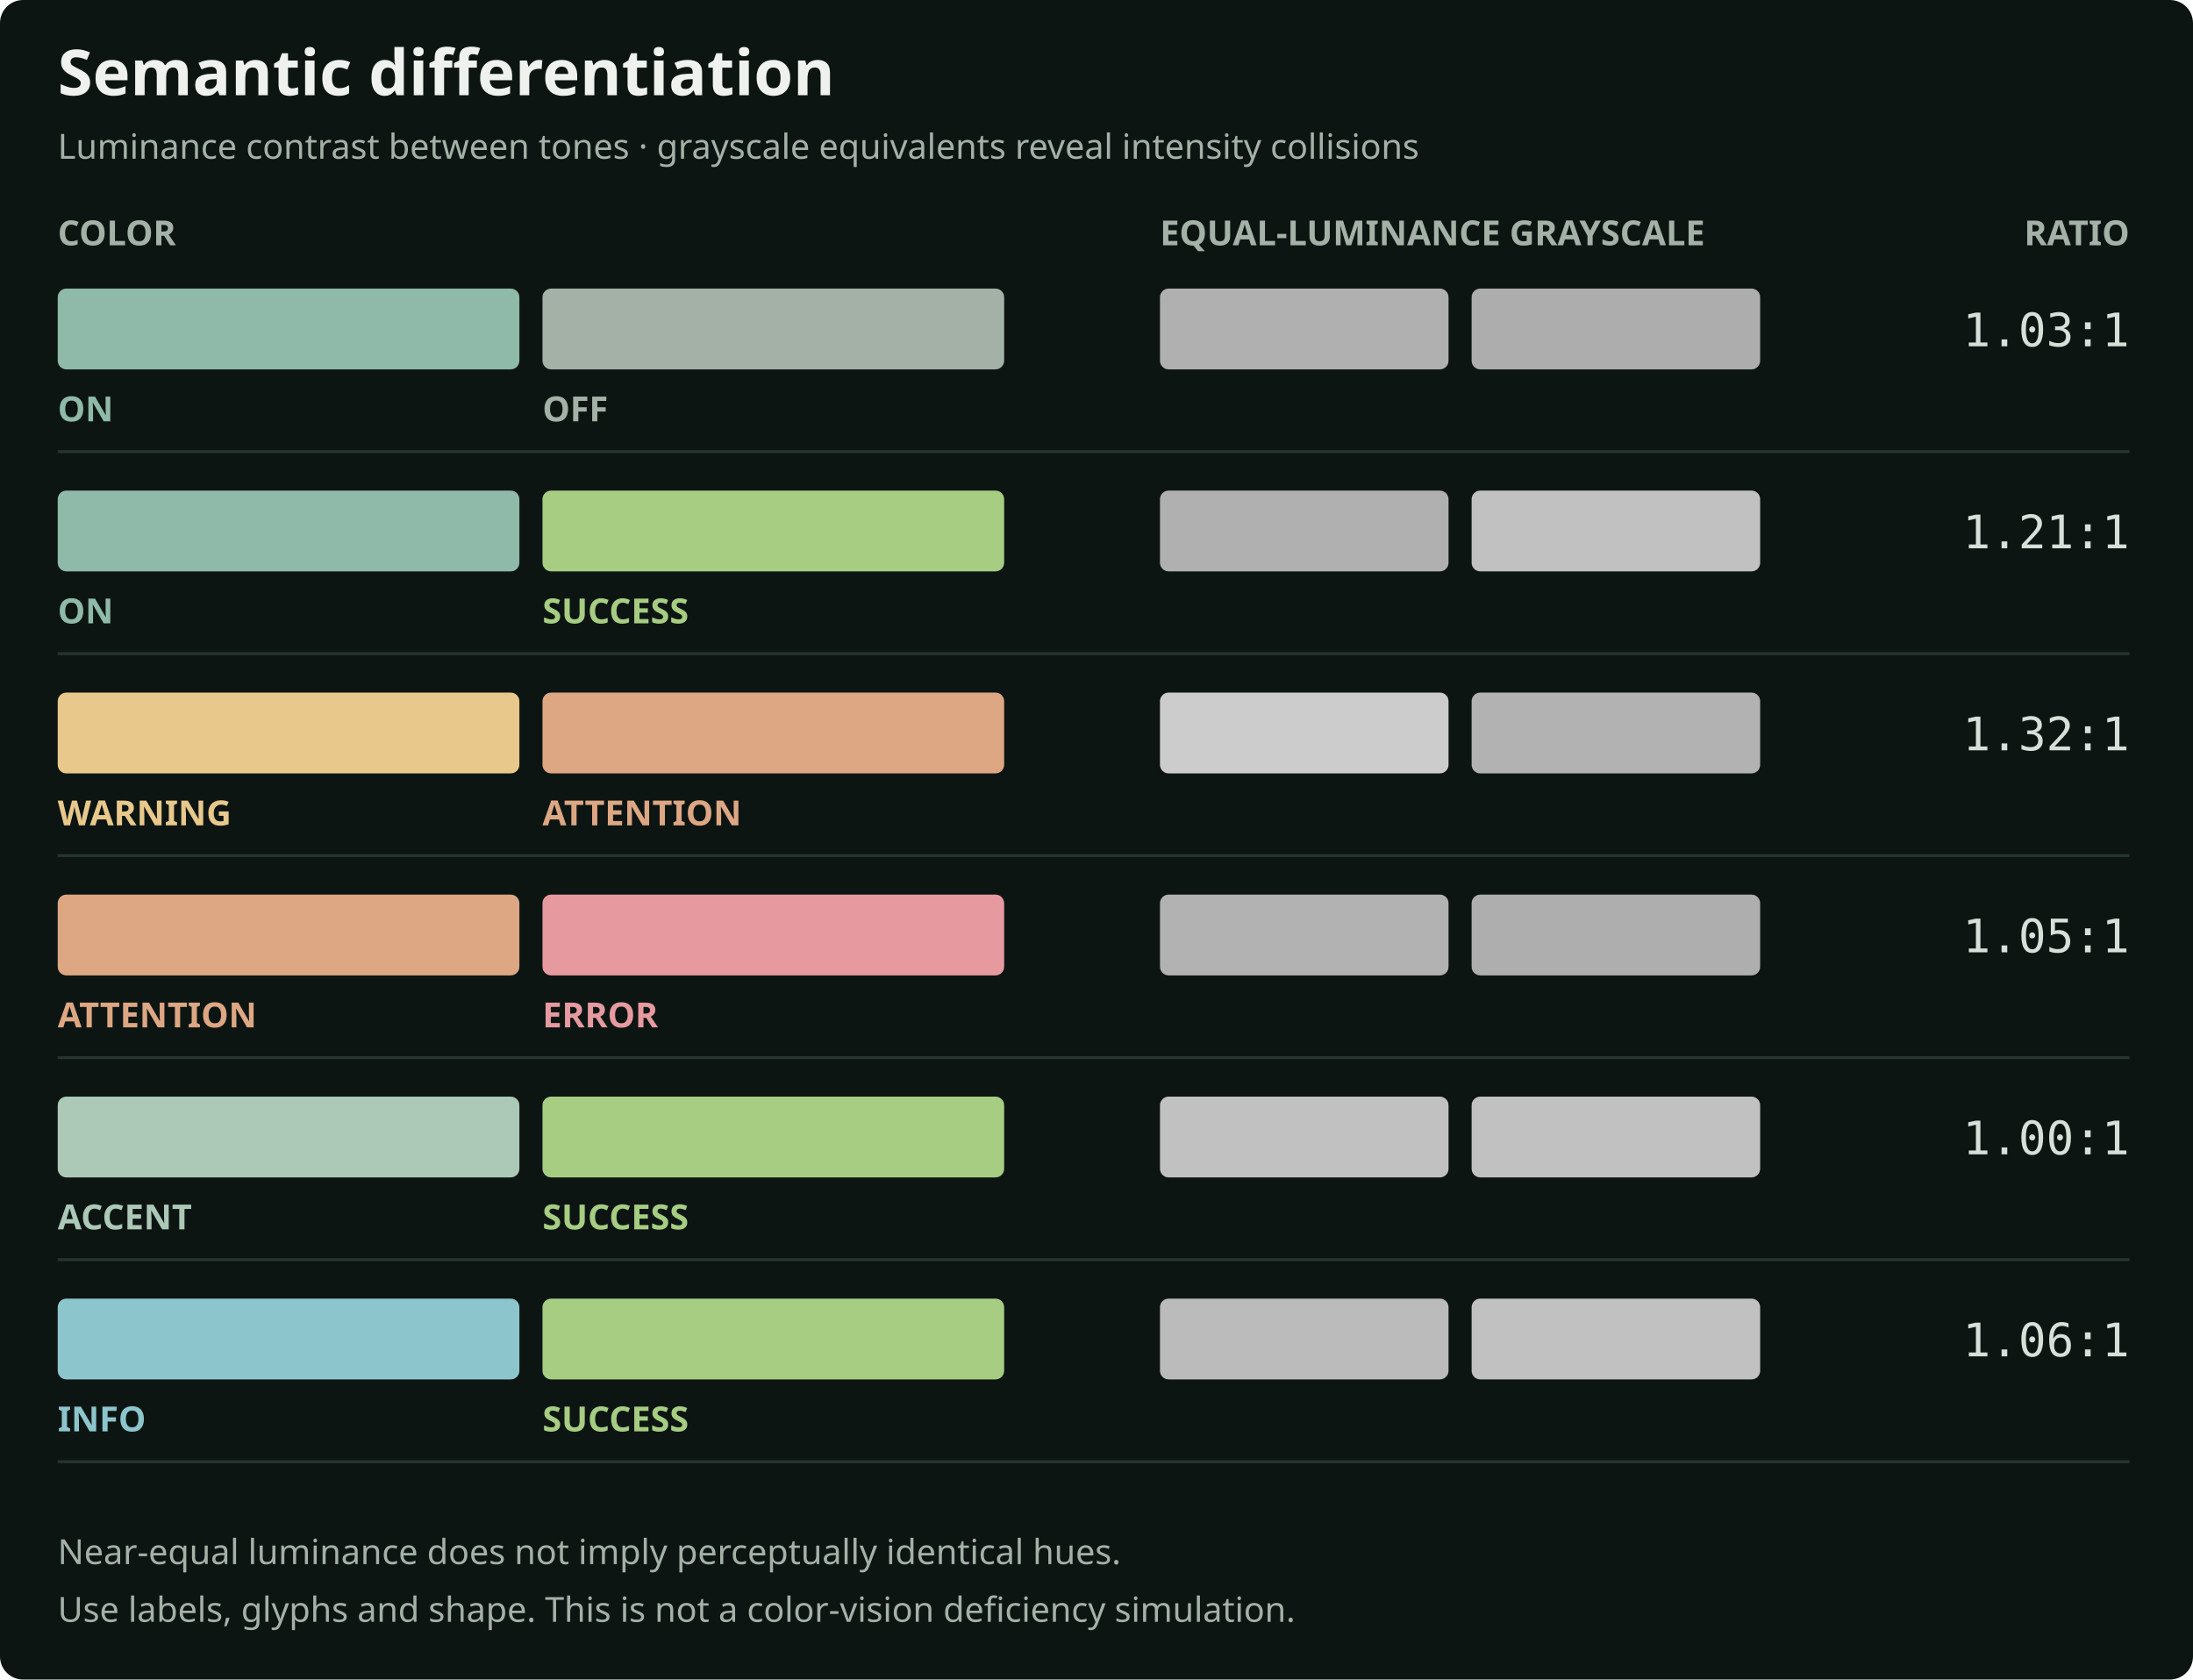
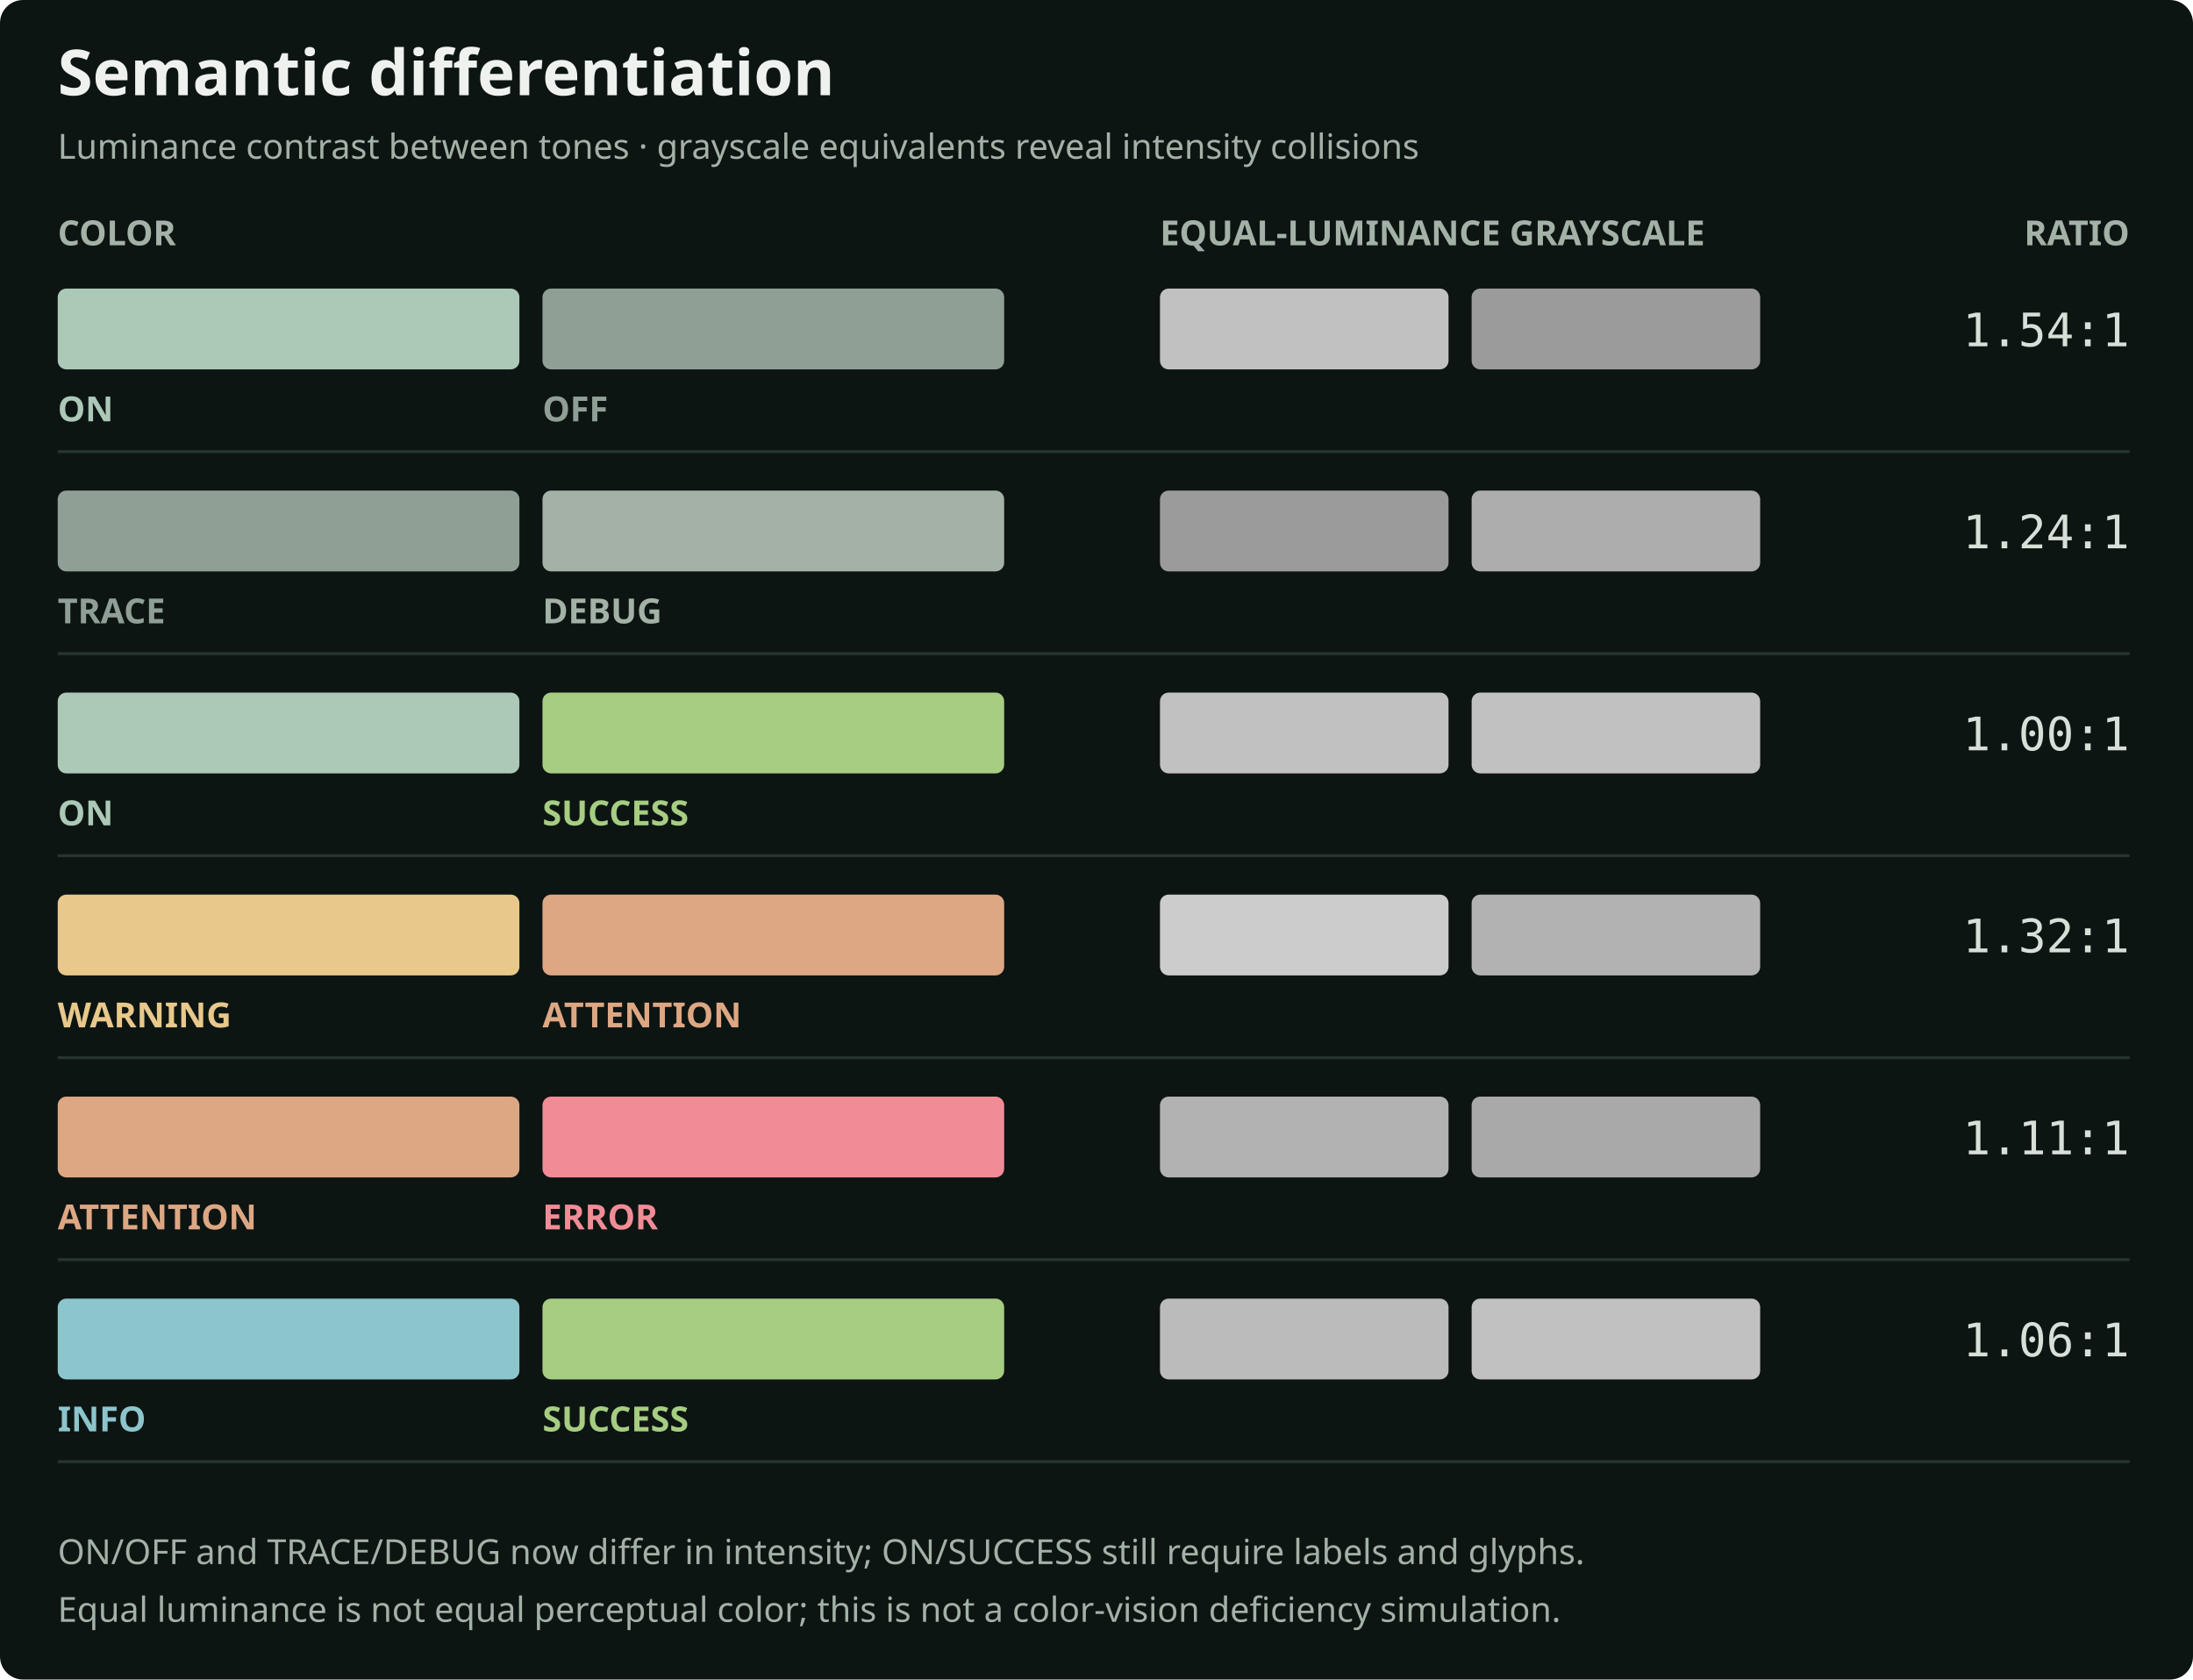
- <svg xmlns="http://www.w3.org/2000/svg" width="760" height="582" viewBox="0 0 760 582" role="img" aria-label="Sage Midnight semantic tone pairs with grayscale equivalents and luminance ratios">
+ <svg xmlns="http://www.w3.org/2000/svg" width="760" height="582" viewBox="0 0 760 582" role="img" aria-label="Refined Sage Midnight semantic tone pairs and luminance comparisons">
  <rect x="0" y="0" width="760" height="582" rx="8" fill="#0D1513" />
  <text x="20" y="33" fill="#EEF1EE" font-family="system-ui,sans-serif" font-size="22" font-weight="600" text-anchor="start">Semantic differentiation</text>
  <text x="20" y="55" fill="#A3B1A7" font-family="system-ui,sans-serif" font-size="12" font-weight="400" text-anchor="start">Luminance contrast between tones · grayscale equivalents reveal intensity collisions</text>
  <text x="20" y="85" fill="#A3B1A7" font-family="system-ui,sans-serif" font-size="12" font-weight="600" text-anchor="start">COLOR</text>
  <text x="402" y="85" fill="#A3B1A7" font-family="system-ui,sans-serif" font-size="12" font-weight="600" text-anchor="start">EQUAL-LUMINANCE GRAYSCALE</text>
  <text x="738" y="85" fill="#A3B1A7" font-family="system-ui,sans-serif" font-size="12" font-weight="600" text-anchor="end">RATIO</text>
-   <rect x="20" y="100" width="160" height="28" rx="3" fill="#8FB9A8" />
-   <rect x="188" y="100" width="160" height="28" rx="3" fill="#A3B1A7" />
-   <text x="20" y="146" fill="#8FB9A8" font-family="system-ui,sans-serif" font-size="12" font-weight="600" text-anchor="start">ON</text>
-   <text x="188" y="146" fill="#A3B1A7" font-family="system-ui,sans-serif" font-size="12" font-weight="600" text-anchor="start">OFF</text>
-   <rect x="402" y="100" width="100" height="28" rx="3" fill="#b0b0b0" />
-   <rect x="510" y="100" width="100" height="28" rx="3" fill="#adadad" />
-   <text x="738" y="120" fill="#D7DFD9" font-family="ui-monospace,Menlo,monospace" font-size="16" font-weight="500" text-anchor="end">1.03:1</text>
+   <rect x="20" y="100" width="160" height="28" rx="3" fill="#ACC8B7" />
+   <rect x="188" y="100" width="160" height="28" rx="3" fill="#909F95" />
+   <text x="20" y="146" fill="#ACC8B7" font-family="system-ui,sans-serif" font-size="12" font-weight="600" text-anchor="start">ON</text>
+   <text x="188" y="146" fill="#909F95" font-family="system-ui,sans-serif" font-size="12" font-weight="600" text-anchor="start">OFF</text>
+   <rect x="402" y="100" width="100" height="28" rx="3" fill="#c1c1c1" />
+   <rect x="510" y="100" width="100" height="28" rx="3" fill="#9b9b9b" />
+   <text x="738" y="120" fill="#D7DFD9" font-family="ui-monospace,Menlo,monospace" font-size="16" font-weight="500" text-anchor="end">1.54:1</text>
  <rect x="20" y="156" width="718" height="1" rx="0" fill="#26352D" />
-   <rect x="20" y="170" width="160" height="28" rx="3" fill="#8FB9A8" />
-   <rect x="188" y="170" width="160" height="28" rx="3" fill="#A6CD82" />
-   <text x="20" y="216" fill="#8FB9A8" font-family="system-ui,sans-serif" font-size="12" font-weight="600" text-anchor="start">ON</text>
-   <text x="188" y="216" fill="#A6CD82" font-family="system-ui,sans-serif" font-size="12" font-weight="600" text-anchor="start">SUCCESS</text>
-   <rect x="402" y="170" width="100" height="28" rx="3" fill="#b0b0b0" />
-   <rect x="510" y="170" width="100" height="28" rx="3" fill="#c1c1c1" />
-   <text x="738" y="190" fill="#D7DFD9" font-family="ui-monospace,Menlo,monospace" font-size="16" font-weight="500" text-anchor="end">1.21:1</text>
+   <rect x="20" y="170" width="160" height="28" rx="3" fill="#909F95" />
+   <rect x="188" y="170" width="160" height="28" rx="3" fill="#A3B1A7" />
+   <text x="20" y="216" fill="#909F95" font-family="system-ui,sans-serif" font-size="12" font-weight="600" text-anchor="start">TRACE</text>
+   <text x="188" y="216" fill="#A3B1A7" font-family="system-ui,sans-serif" font-size="12" font-weight="600" text-anchor="start">DEBUG</text>
+   <rect x="402" y="170" width="100" height="28" rx="3" fill="#9b9b9b" />
+   <rect x="510" y="170" width="100" height="28" rx="3" fill="#adadad" />
+   <text x="738" y="190" fill="#D7DFD9" font-family="ui-monospace,Menlo,monospace" font-size="16" font-weight="500" text-anchor="end">1.24:1</text>
  <rect x="20" y="226" width="718" height="1" rx="0" fill="#26352D" />
-   <rect x="20" y="240" width="160" height="28" rx="3" fill="#E8C88B" />
-   <rect x="188" y="240" width="160" height="28" rx="3" fill="#DDA783" />
-   <text x="20" y="286" fill="#E8C88B" font-family="system-ui,sans-serif" font-size="12" font-weight="600" text-anchor="start">WARNING</text>
-   <text x="188" y="286" fill="#DDA783" font-family="system-ui,sans-serif" font-size="12" font-weight="600" text-anchor="start">ATTENTION</text>
-   <rect x="402" y="240" width="100" height="28" rx="3" fill="#cccccc" />
-   <rect x="510" y="240" width="100" height="28" rx="3" fill="#b2b2b2" />
-   <text x="738" y="260" fill="#D7DFD9" font-family="ui-monospace,Menlo,monospace" font-size="16" font-weight="500" text-anchor="end">1.32:1</text>
+   <rect x="20" y="240" width="160" height="28" rx="3" fill="#ACC8B7" />
+   <rect x="188" y="240" width="160" height="28" rx="3" fill="#A6CD82" />
+   <text x="20" y="286" fill="#ACC8B7" font-family="system-ui,sans-serif" font-size="12" font-weight="600" text-anchor="start">ON</text>
+   <text x="188" y="286" fill="#A6CD82" font-family="system-ui,sans-serif" font-size="12" font-weight="600" text-anchor="start">SUCCESS</text>
+   <rect x="402" y="240" width="100" height="28" rx="3" fill="#c1c1c1" />
+   <rect x="510" y="240" width="100" height="28" rx="3" fill="#c1c1c1" />
+   <text x="738" y="260" fill="#D7DFD9" font-family="ui-monospace,Menlo,monospace" font-size="16" font-weight="500" text-anchor="end">1.00:1</text>
  <rect x="20" y="296" width="718" height="1" rx="0" fill="#26352D" />
-   <rect x="20" y="310" width="160" height="28" rx="3" fill="#DDA783" />
-   <rect x="188" y="310" width="160" height="28" rx="3" fill="#E69AA0" />
-   <text x="20" y="356" fill="#DDA783" font-family="system-ui,sans-serif" font-size="12" font-weight="600" text-anchor="start">ATTENTION</text>
-   <text x="188" y="356" fill="#E69AA0" font-family="system-ui,sans-serif" font-size="12" font-weight="600" text-anchor="start">ERROR</text>
-   <rect x="402" y="310" width="100" height="28" rx="3" fill="#b2b2b2" />
-   <rect x="510" y="310" width="100" height="28" rx="3" fill="#aeaeae" />
-   <text x="738" y="330" fill="#D7DFD9" font-family="ui-monospace,Menlo,monospace" font-size="16" font-weight="500" text-anchor="end">1.05:1</text>
+   <rect x="20" y="310" width="160" height="28" rx="3" fill="#E8C88B" />
+   <rect x="188" y="310" width="160" height="28" rx="3" fill="#DDA783" />
+   <text x="20" y="356" fill="#E8C88B" font-family="system-ui,sans-serif" font-size="12" font-weight="600" text-anchor="start">WARNING</text>
+   <text x="188" y="356" fill="#DDA783" font-family="system-ui,sans-serif" font-size="12" font-weight="600" text-anchor="start">ATTENTION</text>
+   <rect x="402" y="310" width="100" height="28" rx="3" fill="#cccccc" />
+   <rect x="510" y="310" width="100" height="28" rx="3" fill="#b2b2b2" />
+   <text x="738" y="330" fill="#D7DFD9" font-family="ui-monospace,Menlo,monospace" font-size="16" font-weight="500" text-anchor="end">1.32:1</text>
  <rect x="20" y="366" width="718" height="1" rx="0" fill="#26352D" />
-   <rect x="20" y="380" width="160" height="28" rx="3" fill="#ACC8B7" />
-   <rect x="188" y="380" width="160" height="28" rx="3" fill="#A6CD82" />
-   <text x="20" y="426" fill="#ACC8B7" font-family="system-ui,sans-serif" font-size="12" font-weight="600" text-anchor="start">ACCENT</text>
-   <text x="188" y="426" fill="#A6CD82" font-family="system-ui,sans-serif" font-size="12" font-weight="600" text-anchor="start">SUCCESS</text>
-   <rect x="402" y="380" width="100" height="28" rx="3" fill="#c1c1c1" />
-   <rect x="510" y="380" width="100" height="28" rx="3" fill="#c1c1c1" />
-   <text x="738" y="400" fill="#D7DFD9" font-family="ui-monospace,Menlo,monospace" font-size="16" font-weight="500" text-anchor="end">1.00:1</text>
+   <rect x="20" y="380" width="160" height="28" rx="3" fill="#DDA783" />
+   <rect x="188" y="380" width="160" height="28" rx="3" fill="#F18C96" />
+   <text x="20" y="426" fill="#DDA783" font-family="system-ui,sans-serif" font-size="12" font-weight="600" text-anchor="start">ATTENTION</text>
+   <text x="188" y="426" fill="#F18C96" font-family="system-ui,sans-serif" font-size="12" font-weight="600" text-anchor="start">ERROR</text>
+   <rect x="402" y="380" width="100" height="28" rx="3" fill="#b2b2b2" />
+   <rect x="510" y="380" width="100" height="28" rx="3" fill="#a9a9a9" />
+   <text x="738" y="400" fill="#D7DFD9" font-family="ui-monospace,Menlo,monospace" font-size="16" font-weight="500" text-anchor="end">1.11:1</text>
  <rect x="20" y="436" width="718" height="1" rx="0" fill="#26352D" />
  <rect x="20" y="450" width="160" height="28" rx="3" fill="#8CC5CC" />
  <rect x="188" y="450" width="160" height="28" rx="3" fill="#A6CD82" />
  <text x="20" y="496" fill="#8CC5CC" font-family="system-ui,sans-serif" font-size="12" font-weight="600" text-anchor="start">INFO</text>
  <text x="188" y="496" fill="#A6CD82" font-family="system-ui,sans-serif" font-size="12" font-weight="600" text-anchor="start">SUCCESS</text>
  <rect x="402" y="450" width="100" height="28" rx="3" fill="#bbbbbb" />
  <rect x="510" y="450" width="100" height="28" rx="3" fill="#c1c1c1" />
  <text x="738" y="470" fill="#D7DFD9" font-family="ui-monospace,Menlo,monospace" font-size="16" font-weight="500" text-anchor="end">1.06:1</text>
  <rect x="20" y="506" width="718" height="1" rx="0" fill="#26352D" />
-   <text x="20" y="542" fill="#A3B1A7" font-family="system-ui,sans-serif" font-size="12" font-weight="400" text-anchor="start">Near-equal luminance does not imply perceptually identical hues.</text>
-   <text x="20" y="562" fill="#A3B1A7" font-family="system-ui,sans-serif" font-size="12" font-weight="400" text-anchor="start">Use labels, glyphs and shape. This is not a color-vision deficiency simulation.</text>
+   <text x="20" y="542" fill="#A3B1A7" font-family="system-ui,sans-serif" font-size="12" font-weight="400" text-anchor="start">ON/OFF and TRACE/DEBUG now differ in intensity; ON/SUCCESS still require labels and glyphs.</text>
+   <text x="20" y="562" fill="#A3B1A7" font-family="system-ui,sans-serif" font-size="12" font-weight="400" text-anchor="start">Equal luminance is not equal perceptual color; this is not a color-vision deficiency simulation.</text>
</svg>
